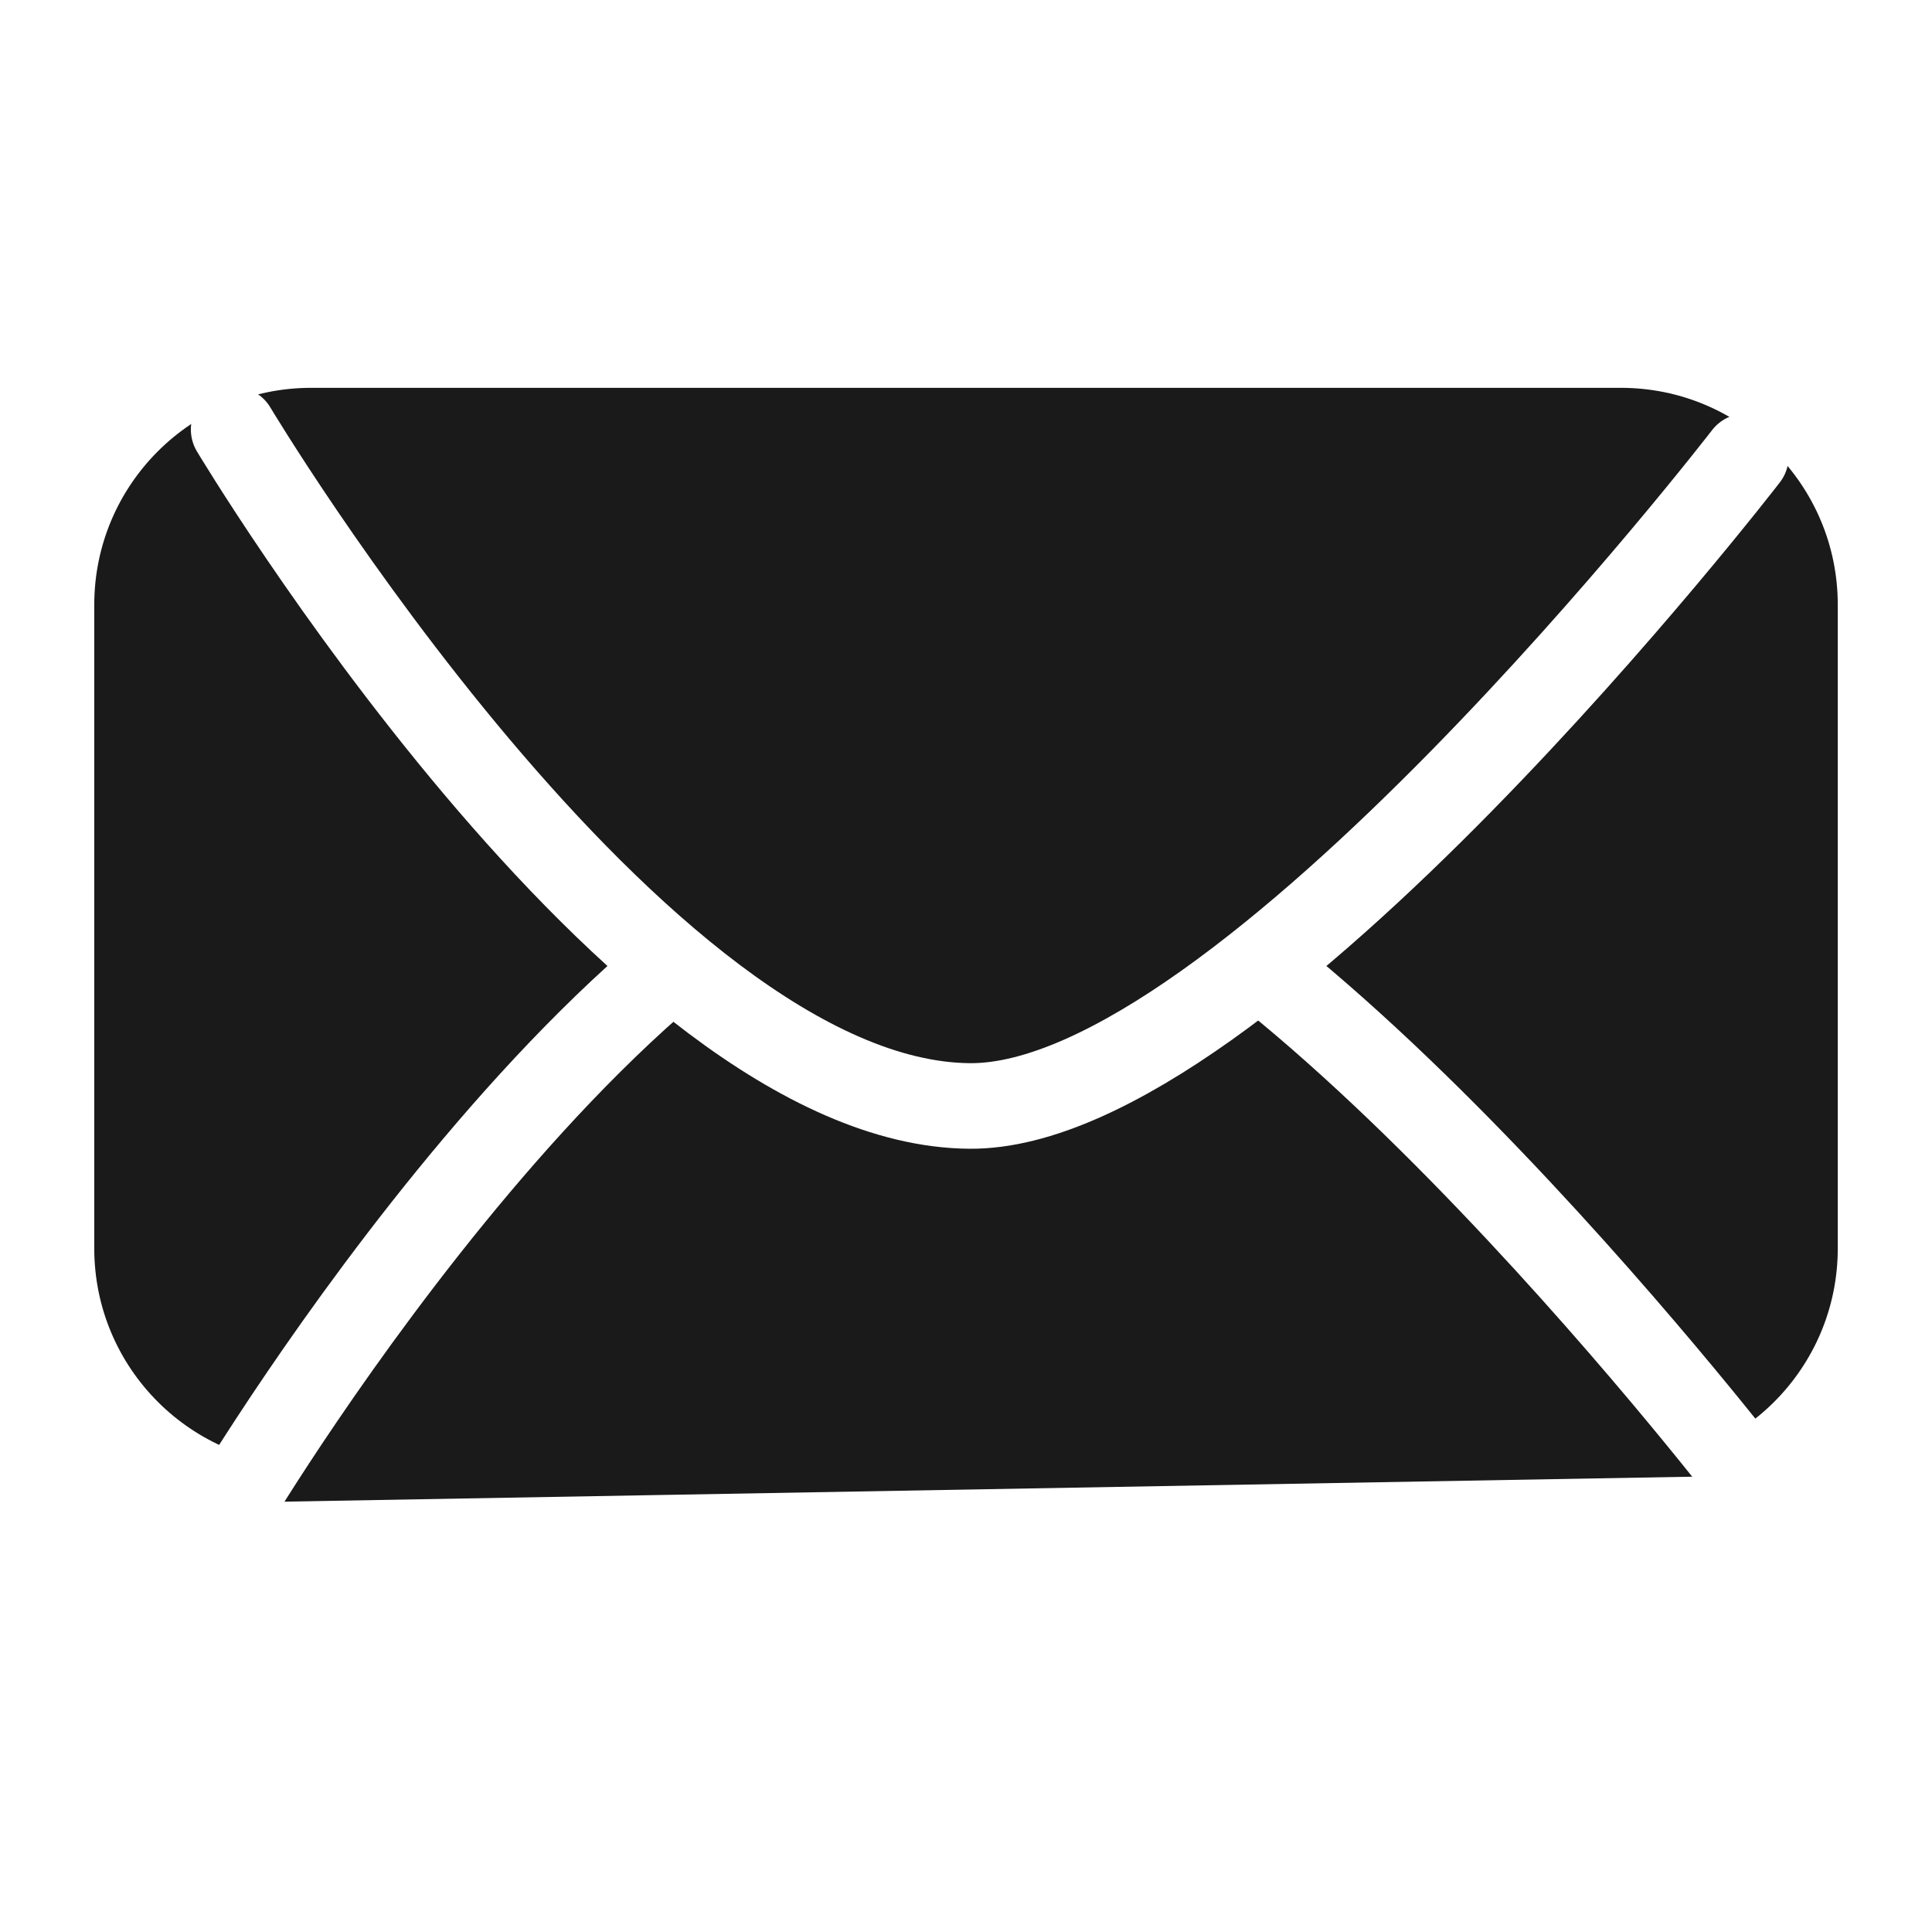
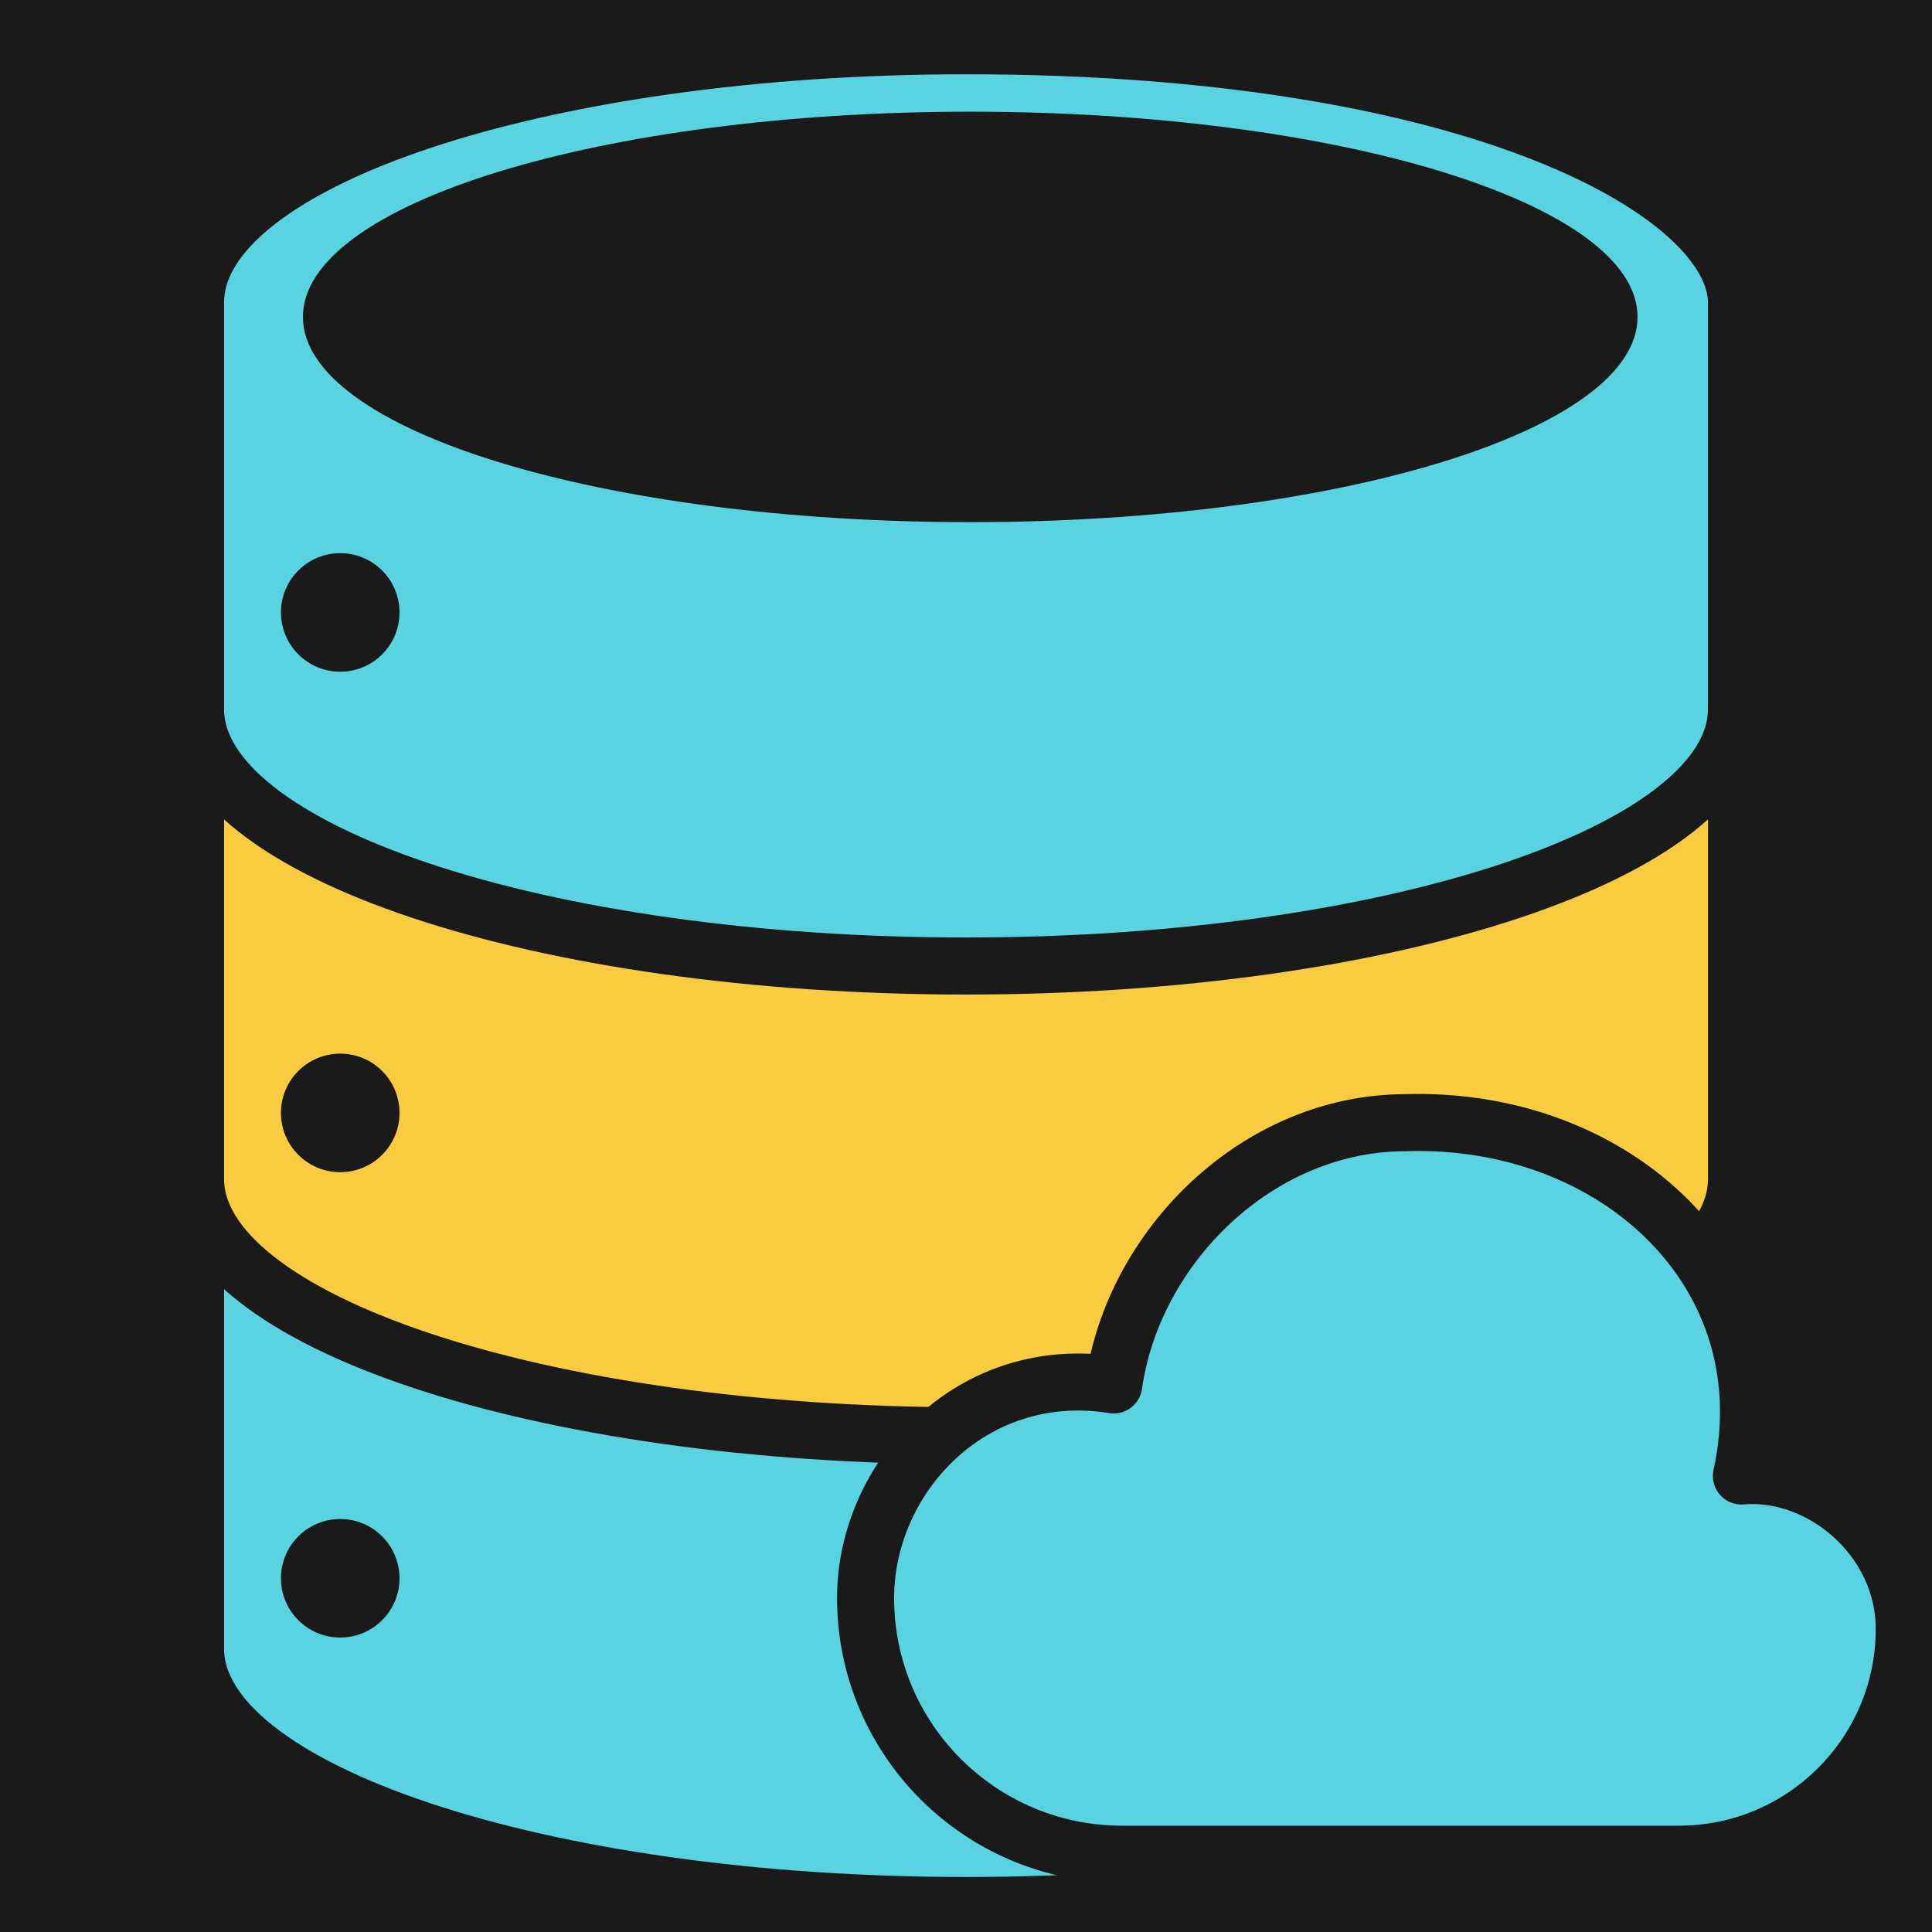
<svg xmlns="http://www.w3.org/2000/svg" width="256" height="256" viewBox="0 0 67.733 67.733" version="1.1" id="svg1" xml:space="preserve">
  <defs id="defs1" />
  <g id="layer1">
-     <rect style="fill:#ffffff;fill-opacity:1;stroke-width:2;stroke-linecap:round;stroke-linejoin:round;stroke-dasharray:6, 6" id="rect1" width="67.733" height="67.733" x="0" y="0" />
+     <rect style="fill:#1a1a1a;fill-opacity:1;stroke-width:2;stroke-linecap:round;stroke-linejoin:round;stroke-dasharray:6, 6" id="rect1" width="67.733" height="67.733" x="0" y="0" />
    <rect style="display:inline;fill:#59d3e0;fill-opacity:1;stroke-width:2;stroke-linecap:round;stroke-linejoin:round;stroke-dasharray:6, 6" id="rect2" width="13.034" height="13.034" x="-24.175" y="7.575" />
    <rect style="display:inline;fill:#f9cb40;fill-opacity:1;stroke-width:2;stroke-linecap:round;stroke-linejoin:round;stroke-dasharray:6, 6" id="rect3" width="13.034" height="13.034" x="-24.175" y="25.066" />
    <rect style="display:inline;fill:#cd533b;fill-opacity:1;stroke-width:2;stroke-linecap:round;stroke-linejoin:round;stroke-dasharray:6, 6" id="rect4" width="13.034" height="13.034" x="-24.175" y="42.556" />
    <rect style="display:inline;fill:#cc978e;fill-opacity:1;stroke-width:2;stroke-linecap:round;stroke-linejoin:round;stroke-dasharray:6, 6" id="rect4-3" width="13.034" height="13.034" x="-24.175" y="60.046" />
+     <rect style="display:inline;fill:#1a1a1a;fill-opacity:1;stroke-width:2;stroke-linecap:round;stroke-linejoin:round;stroke-dasharray:6, 6" id="rect14" width="13.034" height="13.034" x="-24.175" y="-10.74" />
  </g>
  <g id="layer2" style="display:none">
    <text xml:space="preserve" style="font-size:68.877px;line-height:1.2;font-family:'JetBrainsMono Nerd Font Propo';-inkscape-font-specification:'JetBrainsMono Nerd Font Propo';text-align:end;writing-mode:lr-tb;direction:ltr;text-orientation:upright;text-anchor:end;fill:#1a1a1a;fill-opacity:1;stroke:none;stroke-width:10;stroke-linecap:round;stroke-linejoin:round" x="68.202" y="60.591" id="text1">
      <tspan id="tspan1" style="font-style:normal;font-variant:normal;font-weight:900;font-stretch:normal;font-family:'Noto Sans';-inkscape-font-specification:'Noto Sans Heavy';fill:#1a1a1a;stroke:none;stroke-width:10" x="68.202" y="60.591">in</tspan>
    </text>
+   </g>
+   <g id="layer5" style="display:none">
+     <g id="g14" transform="translate(-0.1195968,0.2645835)">
+       <path id="rect7" style="fill:#59d3e0;fill-opacity:1;stroke:#1a1a1a;stroke-width:1.348;stroke-linecap:round;stroke-linejoin:round;stroke-dasharray:none;stroke-opacity:1" d="M 15.012,21.394 H 26.448 V 19.54 H 15.926 l 0,-4.789 c 0,-1.899 1.518,-3.694 3.402,-3.929 1.983,-0.247 4.585,-0.507 7.12,-0.568 2.531,-0.061 5.507,0.197 7.87,0.473 2.326,0.272 4.199,2.484 4.199,4.826 l 0,5.841 v 3.772 a 4.444,4.444 135 0 1 -4.444,4.444 H 22.042 l -0.357,9.256 h -6.514 c -1.829,0 -3.595,-1.456 -3.856,-3.266 -0.264,-1.832 -0.524,-4.119 -0.513,-5.99 0.01,-1.732 0.233,-3.602 0.472,-5.12 0.271,-1.719 1.998,-3.096 3.739,-3.096 z" transform="matrix(1.482472,0,0,1.484409,-10.67703,-7.760864)" />
+       <ellipse style="fill:#1a1a1a;fill-opacity:1;stroke:none;stroke-width:2;stroke-linecap:round;stroke-linejoin:round;stroke-opacity:1" id="path12" cx="21.495" cy="14.615" rx="2.282" ry="2.285" />
+       <path id="path13" style="fill:#f9cb40;fill-opacity:1;stroke:#1a1a1a;stroke-width:1.348;stroke-linecap:round;stroke-linejoin:round;stroke-dasharray:none;stroke-opacity:1" d="M 15.012,21.394 H 26.448 V 19.54 H 15.926 l 0,-4.789 c 0,-1.899 1.518,-3.694 3.402,-3.929 1.983,-0.247 4.585,-0.507 7.12,-0.568 2.531,-0.061 5.507,0.197 7.87,0.473 2.326,0.272 4.199,2.484 4.199,4.826 l 0,5.841 v 3.772 a 4.444,4.444 135 0 1 -4.444,4.444 h -12.388 v 9.256 h -6.514 c -1.829,0 -3.595,-1.456 -3.856,-3.266 -0.264,-1.832 -0.524,-4.119 -0.513,-5.99 0.01,-1.732 0.233,-3.602 0.472,-5.12 0.271,-1.719 1.998,-3.096 3.739,-3.096 z" transform="matrix(-1.482472,0,0,-1.484409,78.64955,74.96503)" />
+       <ellipse style="fill:#1a1a1a;fill-opacity:1;stroke:none;stroke-width:2;stroke-linecap:round;stroke-linejoin:round;stroke-opacity:1" id="circle14" cx="47.694" cy="52.326" rx="2.282" ry="2.285" />
+     </g>
+   </g>
+   <g id="layer6" style="display:none">
+     <g id="g23" transform="matrix(1.319643,0,0,1.319643,-18.04436,-9.651619)" style="stroke-width:0.758">
+       <text xml:space="preserve" style="font-style:normal;font-variant:normal;font-weight:900;font-stretch:normal;font-size:31.199px;line-height:1.2;font-family:'Noto Sans';-inkscape-font-specification:'Noto Sans Heavy';text-align:start;writing-mode:lr-tb;direction:ltr;text-orientation:upright;text-anchor:start;opacity:1;fill:#f9cb40;fill-opacity:1;stroke:none;stroke-width:1.516;stroke-linecap:round;stroke-linejoin:round;stroke-dasharray:none;stroke-opacity:1" x="13.544" y="32.009" id="text14" transform="skewY(34.37287)">
+         <tspan id="tspan14" style="font-style:normal;font-variant:normal;font-weight:900;font-stretch:normal;font-family:'Noto Sans';-inkscape-font-specification:'Noto Sans Heavy';fill:#f9cb40;fill-opacity:1;stroke:none;stroke-width:1.516" x="13.544" y="32.009">N</tspan>
+       </text>
+       <g id="g18" transform="matrix(1.198347,-0.5289257,0,1.198347,-6.805708,15.619)" style="fill:#59d3e0;fill-opacity:1;stroke-width:0.632">
+         <rect style="opacity:1;fill:#59d3e0;fill-opacity:1;stroke:none;stroke-width:1.265;stroke-linecap:round;stroke-linejoin:round;stroke-dasharray:none;stroke-opacity:1" id="rect15" width="8.157" height="8.157" x="39.402" y="33.553" />
+         <rect style="opacity:1;fill:#59d3e0;fill-opacity:1;stroke:none;stroke-width:1.265;stroke-linecap:round;stroke-linejoin:round;stroke-dasharray:none;stroke-opacity:1" id="rect16" width="8.157" height="8.157" x="49.868" y="33.553" />
+         <rect style="opacity:1;fill:#59d3e0;fill-opacity:1;stroke:none;stroke-width:1.265;stroke-linecap:round;stroke-linejoin:round;stroke-dasharray:none;stroke-opacity:1" id="rect17" width="8.157" height="8.157" x="39.402" y="44.019" />
+         <rect style="opacity:1;fill:#59d3e0;fill-opacity:1;stroke:none;stroke-width:1.265;stroke-linecap:round;stroke-linejoin:round;stroke-dasharray:none;stroke-opacity:1" id="rect18" width="8.157" height="8.157" x="49.868" y="44.019" />
+       </g>
+       <g id="g22" transform="matrix(1.148852,-0.508298,1.189344,0.7237613,-67.75962,13.73662)" style="fill:#59d3e0;fill-opacity:1;stroke-width:0.632">
+         <rect style="opacity:1;fill:#59d3e0;fill-opacity:1;stroke:none;stroke-width:1.265;stroke-linecap:round;stroke-linejoin:round;stroke-dasharray:none;stroke-opacity:1" id="rect19" width="8.157" height="8.157" x="39.402" y="33.553" />
+         <rect style="opacity:1;fill:#59d3e0;fill-opacity:1;stroke:none;stroke-width:1.265;stroke-linecap:round;stroke-linejoin:round;stroke-dasharray:none;stroke-opacity:1" id="rect20" width="8.157" height="8.157" x="49.868" y="33.553" />
+         <rect style="opacity:1;fill:#59d3e0;fill-opacity:1;stroke:none;stroke-width:1.265;stroke-linecap:round;stroke-linejoin:round;stroke-dasharray:none;stroke-opacity:1" id="rect21" width="8.157" height="8.157" x="39.402" y="44.019" />
+         <rect style="opacity:1;fill:#59d3e0;fill-opacity:1;stroke:none;stroke-width:1.265;stroke-linecap:round;stroke-linejoin:round;stroke-dasharray:none;stroke-opacity:1" id="rect22" width="8.157" height="8.157" x="49.868" y="44.019" />
+       </g>
+     </g>
+   </g>
+   <g id="layer7" style="display:none">
+     <rect style="opacity:1;fill:#59d3e0;fill-opacity:1;stroke:none;stroke-width:2;stroke-linecap:round;stroke-linejoin:round;stroke-dasharray:none;stroke-opacity:1" id="rect23" width="11.851" height="46.789" x="1.288" y="18.47" ry="2.176" />
+     <rect style="opacity:1;fill:#59d3e0;fill-opacity:1;stroke:none;stroke-width:2;stroke-linecap:round;stroke-linejoin:round;stroke-dasharray:none;stroke-opacity:1" id="rect27" width="11.851" height="47.713" x="54.62" y="2.617" ry="2.219" />
+     <g id="g29" transform="translate(-1.76389)">
+       <rect style="opacity:1;fill:#59d3e0;fill-opacity:1;stroke:none;stroke-width:2;stroke-linecap:round;stroke-linejoin:round;stroke-dasharray:none;stroke-opacity:1" id="rect25" width="11.851" height="47.713" x="20.83" y="2.617" ry="2.219" />
+       <rect style="opacity:1;fill:#f9cb40;fill-opacity:1;stroke:#1a1a1a;stroke-width:2;stroke-linecap:round;stroke-linejoin:round;stroke-dasharray:none;stroke-opacity:1" id="rect28" width="16.776" height="16.776" x="18.367" y="21.086" ry="2.463" />
+     </g>
+     <g id="g30" transform="translate(-0.3527754)">
+       <rect style="opacity:1;fill:#59d3e0;fill-opacity:1;stroke:none;stroke-width:2;stroke-linecap:round;stroke-linejoin:round;stroke-dasharray:none;stroke-opacity:1" id="rect26" width="11.851" height="46.789" x="37.196" y="18.47" ry="2.176" />
+       <rect style="opacity:1;fill:#f9cb40;fill-opacity:1;stroke:#1a1a1a;stroke-width:2;stroke-linecap:round;stroke-linejoin:round;stroke-dasharray:none;stroke-opacity:1" id="rect29" width="16.776" height="16.776" x="34.733" y="31.244" ry="2.463" />
+     </g>
+   </g>
+   <g id="layer8">
+     <path id="path32" style="opacity:1;fill:#59d3e0;fill-opacity:1;stroke:#1a1a1a;stroke-width:2;stroke-linecap:round;stroke-linejoin:round;stroke-dasharray:none;stroke-opacity:1" d="M 33.867,34.541 C 18.948,34.541 6.855,38.572 6.855,43.545 V 57.8 c -3.416e-4,4.973 12.093,9.004 27.011,9.004 14.918,1.9e-5 27.012,-4.031 27.012,-9.004 V 43.548 c 0,-3.787 -8.942,-9.007 -27.012,-9.007 z" />
+     <path id="path31" style="opacity:1;fill:#f9cb40;fill-opacity:1;stroke:#1a1a1a;stroke-width:2;stroke-linecap:round;stroke-linejoin:round;stroke-dasharray:none;stroke-opacity:1" d="m 33.867,18.072 c -14.918,7.6e-5 -27.012,4.031 -27.011,9.004 v 14.255 c -3.416e-4,4.973 12.093,9.004 27.011,9.004 14.918,1.9e-5 27.012,-4.031 27.012,-9.004 V 27.079 c 0,-3.787 -8.942,-9.007 -27.012,-9.007 z" />
+     <path id="path30" style="opacity:1;fill:#59d3e0;fill-opacity:1;stroke:#1a1a1a;stroke-width:2;stroke-linecap:round;stroke-linejoin:round;stroke-dasharray:none;stroke-opacity:1" d="M 33.867,1.604 C 18.948,1.604 6.855,5.635 6.855,10.608 v 14.255 c -3.416e-4,4.973 12.093,9.004 27.011,9.004 14.918,1.9e-5 27.012,-4.031 27.012,-9.004 V 10.611 c 0,-3.787 -8.942,-9.007 -27.012,-9.007 z" />
+     <ellipse style="opacity:1;fill:#1a1a1a;fill-opacity:1;stroke:none;stroke-width:2;stroke-linecap:round;stroke-linejoin:round;stroke-dasharray:none;stroke-opacity:1" id="path33" cx="34.015" cy="11.111" rx="23.395" ry="7.195" />
+     <circle style="opacity:1;fill:#1a1a1a;fill-opacity:1;stroke:none;stroke-width:2;stroke-linecap:round;stroke-linejoin:round;stroke-dasharray:none;stroke-opacity:1" id="path34" cx="11.928" cy="21.471" r="2.078" />
+     <circle style="opacity:1;fill:#1a1a1a;fill-opacity:1;stroke:none;stroke-width:2;stroke-linecap:round;stroke-linejoin:round;stroke-dasharray:none;stroke-opacity:1" id="circle34" cx="11.928" cy="39.017" r="2.078" />
+     <circle style="opacity:1;fill:#1a1a1a;fill-opacity:1;stroke:none;stroke-width:2;stroke-linecap:round;stroke-linejoin:round;stroke-dasharray:none;stroke-opacity:1" id="circle35" cx="11.928" cy="55.332" r="2.078" />
+     <path id="path35" style="opacity:1;fill:#59d3e0;fill-opacity:1;stroke:#1a1a1a;stroke-width:2;stroke-linecap:round;stroke-linejoin:round;stroke-dasharray:none;stroke-opacity:1" d="m 49.278,39.36 c -5.181,1.68e-4 -9.546,4.341 -10.232,9.193 -4.981,-0.795 -8.7,3.244 -8.7,7.47 10e-6,4.961 4.027,8.983 8.995,8.983 1.581,2.5e-5 18.038,1.4e-5 19.513,0 4.367,-6.2e-5 7.906,-3.535 7.906,-7.897 6.6e-5,-3.187 -2.918,-5.599 -5.709,-5.364 1.556,-7.066 -4.363,-12.616 -11.773,-12.386 z" />
  </g>
  <g id="layer3" style="display:none">
    <path id="rect5" style="fill:#1a1a1a;stroke-width:10;stroke-linecap:round;stroke-linejoin:round" d="m 18.87,16.095 c 9.449,-1.829 19.446,-1.829 29.993,0 8.562,1.485 15.686,6.996 15.686,15.686 0,8.69 -7.195,13.835 -15.686,15.686 -10.912,2.378 -20.91,2.378 -29.993,0 -8.407,-2.201 -15.686,-6.996 -15.686,-15.686 0,-8.69 7.154,-14.034 15.686,-15.686 z" />
    <path id="rect6" style="fill:#1a1a1a;stroke-width:10;stroke-linecap:round;stroke-linejoin:round" transform="rotate(90)" d="m 53.494,-42.659 h 21.322 c 4.871,0 8.792,3.921 8.792,8.792 0,4.871 -3.921,8.792 -8.792,8.792 H 53.494 c -4.871,0 -8.792,-3.921 -8.792,-8.792 0,-4.871 3.921,-8.792 8.792,-8.792 z" />
    <path style="fill:#1a1a1a;fill-opacity:1;stroke:none;stroke-width:10;stroke-linecap:round;stroke-linejoin:round" d="m 10.23,19.446 c 0,0 2.532,-12.65 5.616,-13.476 3.084,-0.826 11.479,8.988 11.479,8.988 z" id="path6" />
    <path style="fill:#1a1a1a;fill-opacity:1;stroke:none;stroke-width:10;stroke-linecap:round;stroke-linejoin:round" d="m 56.821,19.446 c 0,0 -2.532,-12.65 -5.616,-13.476 C 48.121,5.143 39.726,14.958 39.726,14.958 Z" id="path7" />
    <path style="fill:none;fill-opacity:1;stroke:#1a1a1a;stroke-width:5;stroke-linecap:round;stroke-linejoin:round;stroke-dasharray:none;stroke-opacity:1" d="m 27.088,56.787 c 0,0 -6.145,2.937 -9.404,1.235 -3.259,-1.702 -0.515,-6.787 -3.705,-7.684 -3.189,-0.896 -5.077,2.333 -5.077,2.333" id="path8" />
  </g>
-   <g id="layer4" style="display:inline">
+   <g id="layer4" style="display:none">
    <g id="g10" transform="matrix(1.177416,0,0,1.177416,-6.008478,-7.390746)" style="stroke-width:0.849">
      <rect style="fill:#1a1a1a;fill-opacity:1;stroke:none;stroke-width:4.247;stroke-linecap:round;stroke-linejoin:round;stroke-dasharray:none;stroke-opacity:1" id="rect8" width="51.914" height="32.084" x="7.91" y="17.825" ry="6.459" />
      <path style="fill:#1a1a1a;fill-opacity:1;stroke:#ffffff;stroke-width:2.548;stroke-linecap:round;stroke-linejoin:round;stroke-dasharray:none;stroke-opacity:1" d="m 12.06,51.017 c 0,0 12.004,-20.071 21.918,-20.144 8.157,-0.06 23.112,19.345 23.112,19.345" id="path10" />
      <path style="fill:#1a1a1a;fill-opacity:1;stroke:#ffffff;stroke-width:2.548;stroke-linecap:round;stroke-linejoin:round;stroke-dasharray:none;stroke-opacity:1" d="m 12.06,19.064 c 0,0 12.004,20.071 21.918,20.144 8.157,0.06 23.112,-19.345 23.112,-19.345" id="path9" />
    </g>
  </g>
</svg>
